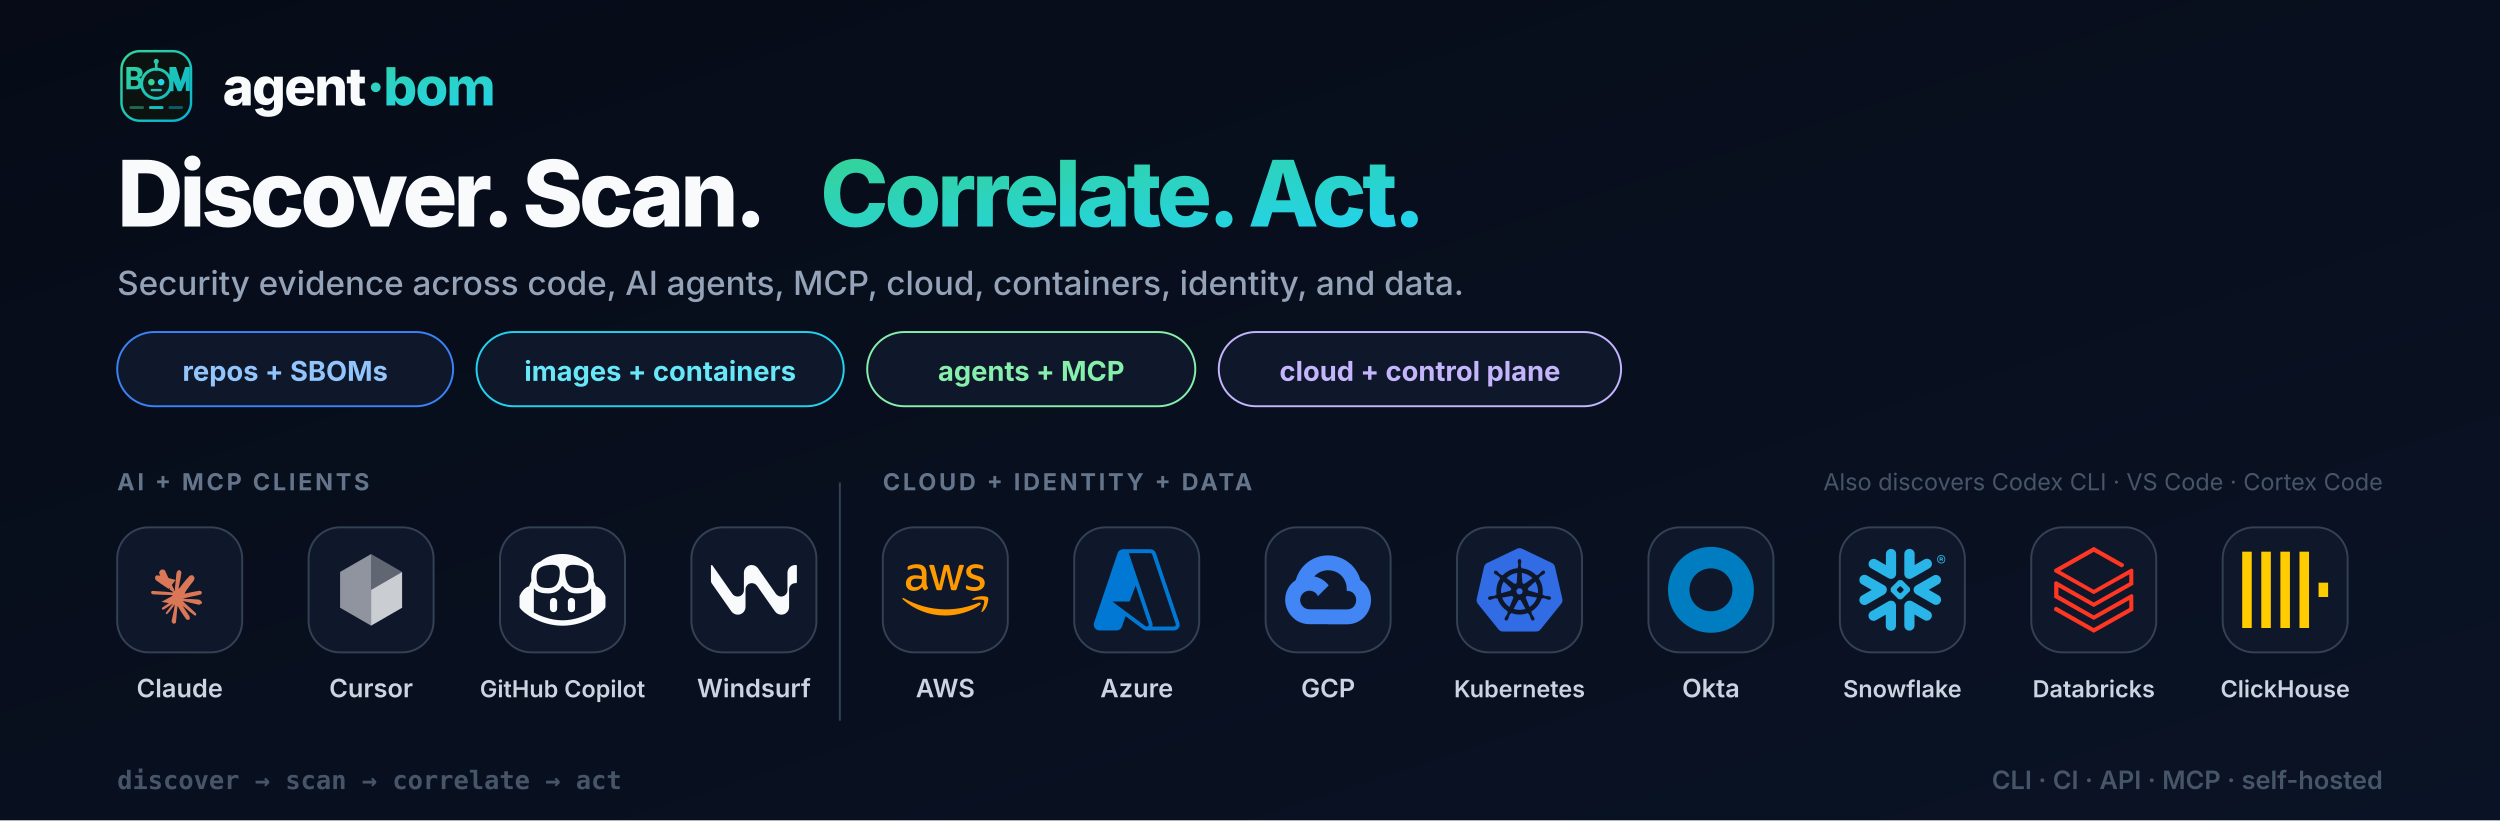
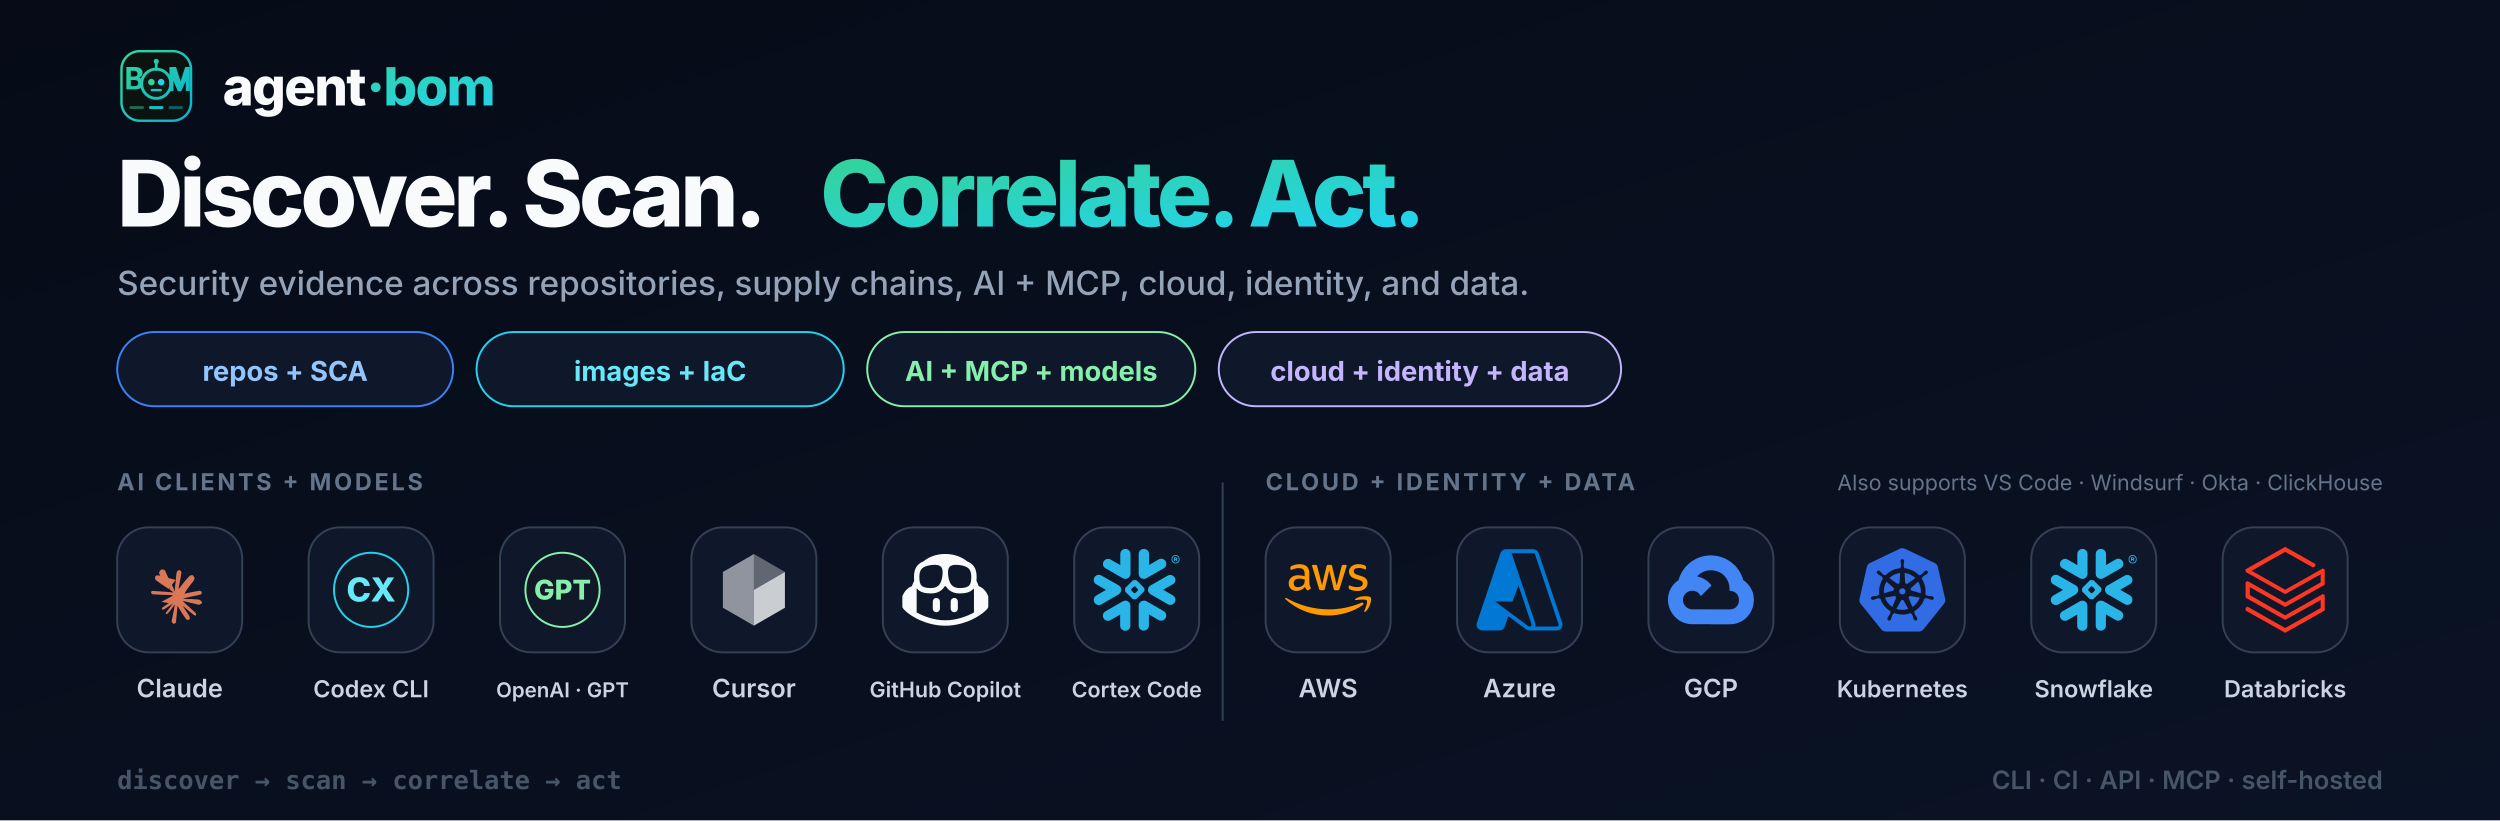
<svg xmlns="http://www.w3.org/2000/svg" width="1280" height="420" viewBox="0 0 1280 420" role="img" aria-labelledby="title desc">
  <defs>
    <linearGradient id="bg" x1="0" y1="0" x2="1" y2="1">
      <stop offset="0%" stop-color="#060b17" />
      <stop offset="100%" stop-color="#0a1325" />
    </linearGradient>
    <linearGradient id="brand" x1="0" y1="0" x2="1" y2="1">
      <stop offset="0" stop-color="#34d399" />
      <stop offset="1" stop-color="#22d3ee" />
    </linearGradient>
    <symbol id="embedded-mark-dark" viewBox="0 0 64 64">
      <defs>
        <linearGradient id="abm" x1="8" y1="6" x2="56" y2="58" gradientUnits="userSpaceOnUse">
          <stop offset="0%" stop-color="#34d399" />
          <stop offset="100%" stop-color="#06b6d4" />
        </linearGradient>
      </defs>
      <rect x="3.5" y="3.5" width="57" height="57" rx="15" fill="#0c1210" stroke="url(#abm)" stroke-width="2" />
      <path fill="url(#abm)" d="M7.5 16.5h7.4c3.7 0 5.9 1.9 5.9 4.7 0 1.9-1.05 3.25-2.75 3.95 2 .8 3.3 2.35 3.3 4.7 0 3.05-2.45 4.95-6.45 4.95H7.5V16.5zm3.65 3.1v4.7h2.8c1.7 0 2.7-.85 2.7-2.35s-1.1-2.35-2.95-2.35H11.15zm0 7.55v5h3.15c1.85 0 3-.95 3-2.55s-1.1-2.45-3.05-2.45H11.15z" />
      <circle cx="32" cy="30.2" r="12" fill="#0f1a17" stroke="url(#abm)" stroke-width="2.4" />
      <path d="M32 18.4V13.5" stroke="url(#abm)" stroke-width="2.2" stroke-linecap="round" />
      <circle cx="32" cy="11.9" r="2.1" fill="url(#abm)" />
      <circle cx="28" cy="28.9" r="2.7" fill="#34d399" />
      <circle cx="36" cy="28.9" r="2.7" fill="#22d3ee" />
      <path d="M28.3 35.4h7.4" stroke="url(#abm)" stroke-width="1.9" stroke-linecap="round" />
      <path fill="url(#abm)" d="M44.5 16.5h3.7l3.75 11.7 3.75-11.7H59.5v19.6h-3.3V27.8l-3.65 8.5h-2.95l-3.5-8.5v8.5h-3.3V16.5h1.7z" />
      <rect x="10" y="48.5" width="12" height="2.4" rx="1.2" fill="#34d399" fill-opacity="0.45" />
      <rect x="26" y="48.5" width="12" height="2.4" rx="1.2" fill="url(#abm)" />
      <rect x="42" y="48.5" width="12" height="2.4" rx="1.2" fill="#06b6d4" fill-opacity="0.45" />
    </symbol>
    <symbol id="embedded-claude" viewBox="0 0 24 24" fill="#d97757">
      <path d="M6.9 15.36 9.94 13.7l.05-.15-.05-.08h-.15l-.5-.03-1.74-.05-1.5-.06-1.46-.08-.37-.08L4 12.71l.04-.22.31-.21.44.04.98.06 1.47.1 1.06.07 1.58.16h.25l.04-.1-.09-.06-.07-.06-1.55-1.05-1.68-1.11-.88-.64-.47-.32-.24-.3-.1-.66.43-.47.58.04.15.04 1.16.31 1.51.39 1.95.5L9 11.74l.21.18.13-.18-.13-.21-1.08-1.46-1.16-1.49-.51-.66-.14-.4c-.05-.16-.08-.3-.08-.46l.5-.67L7 6.3l.66.09.27.24.41.94.66 1.46 1.02 2 .3.59.16.54.06.17h.1V12l.09-1.1.16-1.34.15-1.74.06-.49.24-.58.48-.31.37.18.31.44-.04.28-.18 1.19-.36 1.85-.23 1.24h.13l.16-.16.63-.83 1.06-1.32.46-.53.55-.58.35-.27h.66l.49.72-.22.75-.68.86-.57.73-.81 1.1-.51.88.05.07.12-.01 1.85-.4 1-.18 1.2-.2.53.24.06.26-.21.52-1.27.31-1.49.3-2.22.52-.03.02.03.04 1 .1.43.02h1.05l1.95.14.51.34.3.41-.05.31-.78.4-1.06-.25-2.45-.59-.84-.2h-.12v.06l.7.69 1.29 1.16 1.6 1.5.09.36-.21.3-.21-.03-1.39-1.04-.53-.47-1.21-1.02h-.08v.1l.28.4 1.47 2.22.08.68-.11.22-.38.13-.42-.07-.86-1.2-.88-1.36-.71-1.21-.09.05-.42 4.49-.2.23-.45.17-.38-.28-.2-.46.2-.91.24-1.19.2-.94.17-1.17.1-.39v-.03h-.05l-.55.76-.84 1.13-.66.71-.16.06-.27-.14.03-.25.15-.22.88-1.12.53-.7.35-.4-.01-.06h-.02l-2.4 1.56-.43.06-.18-.17.02-.27.1-.11 1.83-1.26Z" />
    </symbol>
    <symbol id="embedded-cursor" viewBox="0 0 24 24" fill="#f8fafc">
      <path d="M12 2 3.34 7v10L12 22V12Z" fill="#f8fafc" fill-opacity=".55" />
      <path d="M12 2v10l8.66-5L12 2Z" fill="#f8fafc" fill-opacity=".35" />
      <path d="M20.66 7 12 12v10l8.66-5V7Z" fill="#f8fafc" fill-opacity=".8" />
      <path d="M20.66 7 12 12 3.34 7 12 12Z" fill="#f8fafc" fill-opacity=".25" />
      <path d="M12 12 3.34 7l8.66 5 8.66-5L12 12Z" fill="#f8fafc" fill-opacity=".9" />
    </symbol>
    <symbol id="embedded-githubcopilot" viewBox="0 0 24 24" fill="#f8fafc">
      <path d="M23.922 16.997C23.061 18.492 18.063 22.02 12 22.02 5.937 22.02.939 18.492.078 16.997A.641.641 0 0 1 0 16.741v-2.869a.883.883 0 0 1 .053-.22c.372-.935 1.347-2.292 2.605-2.656.167-.429.414-1.055.644-1.517a10.098 10.098 0 0 1-.052-1.086c0-1.331.282-2.499 1.132-3.368.397-.406.89-.717 1.474-.952C7.255 2.937 9.248 1.98 11.978 1.98c2.731 0 4.767.957 6.166 2.093.584.235 1.077.546 1.474.952.85.869 1.132 2.037 1.132 3.368 0 .368-.014.733-.052 1.086.23.462.477 1.088.644 1.517 1.258.364 2.233 1.721 2.605 2.656a.841.841 0 0 1 .053.22v2.869a.641.641 0 0 1-.078.256Zm-11.75-5.992h-.344a4.359 4.359 0 0 1-.355.508c-.77.947-1.918 1.492-3.508 1.492-1.725 0-2.989-.359-3.782-1.259a2.137 2.137 0 0 1-.085-.104L4 11.746v6.585c1.435.779 4.514 2.179 8 2.179 3.486 0 6.565-1.4 8-2.179v-6.585l-.098-.104s-.033.045-.085.104c-.793.9-2.057 1.259-3.782 1.259-1.59 0-2.738-.545-3.508-1.492a4.359 4.359 0 0 1-.355-.508Zm2.328 3.25c.549 0 1 .451 1 1v2c0 .549-.451 1-1 1-.549 0-1-.451-1-1v-2c0-.549.451-1 1-1Zm-5 0c.549 0 1 .451 1 1v2c0 .549-.451 1-1 1-.549 0-1-.451-1-1v-2c0-.549.451-1 1-1Zm3.313-6.185c.136 1.057.403 1.913.878 2.497.442.544 1.134.938 2.344.938 1.573 0 2.292-.337 2.657-.751.384-.435.558-1.15.558-2.361 0-1.14-.243-1.847-.705-2.319-.477-.488-1.319-.862-2.824-1.025-1.487-.161-2.192.138-2.533.529-.269.307-.437.808-.438 1.578v.021c0 .265.021.562.063.893Zm-1.626 0c.042-.331.063-.628.063-.894v-.02c-.001-.77-.169-1.271-.438-1.578-.341-.391-1.046-.69-2.533-.529-1.505.163-2.347.537-2.824 1.025-.462.472-.705 1.179-.705 2.319 0 1.211.175 1.926.558 2.361.365.414 1.084.751 2.657.751 1.21 0 1.902-.394 2.344-.938.475-.584.742-1.44.878-2.497Z" />
    </symbol>
-     <symbol id="embedded-windsurf" viewBox="0 0 24 24" fill="#f8fafc">
-       <path d="M23.55 5.067c-1.204-.002-2.181.973-2.181 2.176v4.868c0 .972-.803 1.759-1.76 1.759-.568 0-1.135-.286-1.472-.766l-4.971-7.1c-.412-.59-1.084-.941-1.81-.941-1.133 0-2.153.964-2.153 2.153v4.896c0 .972-.797 1.759-1.76 1.759-.57 0-1.136-.286-1.473-.766L.408 5.16C.282 4.98 0 5.069 0 5.288v4.245c0 .215.066.423.188.599l5.475 7.818c.323.462.801.805 1.351.93 1.377.313 2.645-.747 2.645-2.098v-4.893c0-.972.787-1.759 1.76-1.759h.003a1.798 1.798 0 0 1 1.472.766l4.972 7.099c.413.591 1.05.941 1.809.941 1.159 0 2.151-.965 2.151-2.153v-4.895c0-.972.787-1.759 1.76-1.759h.194a.22.22 0 0 0 .22-.22v-4.622a.22.22 0 0 0-.22-.22Z" />
+     <symbol id="embedded-snowflake" viewBox="0 0 24 24" fill="#29b5e8">
+       <path d="M24 3.459c0 .646-.418 1.18-1.141 1.18-.723 0-1.142-.534-1.142-1.18 0-.647.419-1.18 1.142-1.18.723 0 1.141.533 1.141 1.18zm-.228 0c0-.533-.38-.951-.913-.951s-.913.38-.913.95c0 .533.38.952.913.952.57 0 .913-.419.913-.951zm-1.37-.533h.495c.266 0 .456.152.456.38 0 .153-.076.229-.19.305l.19.266v.038h-.266l-.19-.266h-.229v.266h-.266zm.495.228h-.229v.267h.229c.114 0 .152-.038.152-.114.038-.077-.038-.153-.152-.153zM7.602 12.4c.038-.151.076-.304.076-.456 0-.114-.038-.228-.038-.342-.114-.343-.304-.647-.646-.838l-4.87-2.777c-.685-.38-1.56-.152-1.94.533-.381.685-.153 1.56.532 1.94l2.701 1.56-2.701 1.56c-.685.38-.913 1.256-.533 1.94.38.685 1.256.914 1.94.533l4.832-2.777c.343-.267.571-.533.647-.876zm1.332 2.626c-.266-.038-.57.038-.837.19l-4.832 2.777c-.685.38-.913 1.256-.532 1.94.38.686 1.255.914 1.94.533l2.701-1.56v3.12c0 .8.647 1.408 1.446 1.408.799 0 1.407-.647 1.407-1.408v-5.592c0-.761-.57-1.37-1.293-1.408zm4.946-6.088c.266.038.57-.038.837-.19l4.832-2.777c.685-.38.913-1.256.532-1.94-.38-.686-1.255-.914-1.94-.533l-2.701 1.56V1.975c0-.799-.647-1.408-1.446-1.408-.799 0-1.446.609-1.446 1.408V7.53c0 .76.609 1.37 1.332 1.407zM3.265 5.97l4.832 2.777c.266.152.533.19.837.19.723-.038 1.331-.684 1.331-1.407V1.975c0-.799-.646-1.408-1.407-1.408-.799 0-1.446.647-1.446 1.408v3.12l-2.701-1.56c-.685-.38-1.56-.152-1.94.533-.419.646-.19 1.521.494 1.902zm9.093 6.011a.412.412 0 00-.114-.266l-.57-.571a.346.346 0 00-.267-.114.412.412 0 00-.266.114l-.571.57a.411.411 0 00-.114.267c0 .076.038.19.114.267l.57.57a.345.345 0 00.267.114c.076 0 .19-.038.266-.114l.571-.57a.412.412 0 00.114-.267zm1.598.533L11.94 14.53c-.039.038-.153.114-.229.114h-.608a.411.411 0 01-.267-.114L8.82 12.514a.408.408 0 01-.076-.229v-.608c0-.076.038-.19.114-.267l2.016-2.016a.41.41 0 01.267-.114h.608a.41.41 0 01.267.114l2.016 2.016a.347.347 0 01.114.267v.608c-.076.077-.114.19-.19.229zm5.593 5.44l-4.832-2.777c-.266-.152-.57-.19-.837-.152-.723.038-1.332.684-1.332 1.408v5.554c0 .8.647 1.408 1.408 1.408.799 0 1.446-.647 1.446-1.408v-3.12l2.7 1.56c.686.38 1.561.152 1.941-.533.419-.646.19-1.521-.494-1.94zm2.549-7.533l-2.701 1.56 2.7 1.56c.686.38.914 1.256.533 1.94-.38.685-1.255.913-1.94.533l-4.832-2.778a1.644 1.644 0 01-.647-.798c-.037-.153-.076-.305-.076-.457 0-.114.039-.228.039-.342.114-.343.342-.647.646-.837l4.832-2.778c.685-.38 1.56-.152 1.94.533.457.609.19 1.484-.494 1.864" />
    </symbol>
    <symbol id="embedded-amazonwebservices" viewBox="0 0 24 24" fill="#ff9900">
      <path d="M6.763 10.036c0 .296.032.535.088.71.064.176.144.368.256.576.04.063.056.127.056.183 0 .08-.048.16-.152.24l-.503.335a.383.383 0 0 1-.208.072c-.08 0-.16-.04-.239-.112a2.47 2.47 0 0 1-.287-.375 6.18 6.18 0 0 1-.248-.471c-.622.734-1.405 1.101-2.347 1.101-.67 0-1.205-.191-1.596-.574-.391-.384-.59-.894-.59-1.533 0-.678.239-1.23.726-1.644.487-.415 1.133-.623 1.955-.623.272 0 .551.024.846.064.296.04.6.104.918.176v-.583c0-.607-.127-1.03-.375-1.277-.255-.248-.686-.367-1.3-.367-.28 0-.568.031-.863.103-.295.072-.583.16-.862.272a2.287 2.287 0 0 1-.28.104.488.488 0 0 1-.127.023c-.112 0-.168-.08-.168-.247v-.391c0-.128.016-.224.056-.28a.597.597 0 0 1 .224-.167c.279-.144.614-.264 1.005-.36a4.84 4.84 0 0 1 1.246-.151c.95 0 1.644.216 2.091.647.439.43.662 1.085.662 1.963v2.586zm-3.24 1.214c.263 0 .534-.048.822-.144.287-.096.543-.271.758-.51.128-.152.224-.32.272-.512.047-.191.08-.423.08-.694v-.335a6.66 6.66 0 0 0-.735-.136 6.02 6.02 0 0 0-.75-.048c-.535 0-.926.104-1.19.32-.263.215-.39.518-.39.917 0 .375.095.655.295.846.191.2.47.296.838.296zm6.41.862c-.144 0-.24-.024-.304-.08-.064-.048-.12-.16-.168-.311L7.586 5.55a1.398 1.398 0 0 1-.072-.32c0-.128.064-.2.191-.2h.783c.151 0 .255.025.31.08.065.048.113.16.16.312l1.342 5.284 1.245-5.284c.04-.16.088-.264.151-.312a.549.549 0 0 1 .32-.08h.638c.152 0 .256.025.32.08.063.048.12.16.151.312l1.261 5.348 1.381-5.348c.048-.16.104-.264.16-.312a.52.52 0 0 1 .311-.08h.743c.127 0 .2.065.2.2 0 .04-.009.08-.017.128a1.137 1.137 0 0 1-.056.2l-1.923 6.17c-.048.16-.104.263-.168.311a.51.51 0 0 1-.303.08h-.687c-.151 0-.255-.024-.32-.08-.063-.056-.119-.16-.15-.32l-1.238-5.148-1.23 5.14c-.04.16-.087.264-.15.32-.065.056-.177.08-.32.08zm10.256.215c-.415 0-.83-.048-1.229-.143-.399-.096-.71-.2-.918-.32-.128-.071-.215-.151-.247-.223a.563.563 0 0 1-.048-.224v-.407c0-.167.064-.247.183-.247.048 0 .096.008.144.024.048.016.12.048.2.08.271.12.566.215.878.279.319.064.63.096.95.096.502 0 .894-.088 1.165-.264a.86.86 0 0 0 .415-.758.777.777 0 0 0-.215-.559c-.144-.151-.416-.287-.807-.415l-1.157-.36c-.583-.183-1.014-.454-1.277-.813a1.902 1.902 0 0 1-.4-1.158c0-.335.073-.63.216-.886.144-.255.335-.479.575-.654.24-.184.51-.32.83-.415.32-.096.655-.136 1.006-.136.175 0 .359.008.535.032.183.024.35.056.518.088.16.04.312.08.455.127.144.048.256.096.336.144a.69.69 0 0 1 .24.2.43.43 0 0 1 .071.263v.375c0 .168-.064.256-.184.256a.83.83 0 0 1-.303-.096 3.652 3.652 0 0 0-1.532-.311c-.455 0-.815.071-1.062.223-.248.152-.375.383-.375.71 0 .224.08.416.24.567.159.152.454.304.877.44l1.134.358c.574.184.99.44 1.237.767.247.327.367.702.367 1.117 0 .343-.072.655-.207.926-.144.272-.336.511-.583.703-.248.2-.543.343-.886.447-.36.111-.734.167-1.142.167zM21.698 16.207c-2.626 1.94-6.442 2.969-9.722 2.969-4.598 0-8.74-1.7-11.87-4.526-.247-.223-.024-.527.272-.351 3.384 1.963 7.559 3.153 11.877 3.153 2.914 0 6.114-.607 9.06-1.852.439-.2.814.287.383.607zM22.792 14.961c-.336-.43-2.22-.207-3.074-.103-.255.032-.295-.192-.063-.36 1.5-1.053 3.967-.75 4.254-.399.287.36-.08 2.826-1.485 4.007-.215.184-.423.088-.327-.151.32-.79 1.03-2.57.695-2.994z" />
    </symbol>
    <symbol id="embedded-microsoftazure" viewBox="0 0 24 24" fill="#0078d4">
      <path d="M22.379 23.343a1.62 1.62 0 0 0 1.536-2.14v.002L17.35 1.76A1.62 1.62 0 0 0 15.816.657H8.184A1.62 1.62 0 0 0 6.65 1.76L.086 21.204a1.62 1.62 0 0 0 1.536 2.139h4.741a1.62 1.62 0 0 0 1.535-1.103l.977-2.892 4.947 3.675c.28.208.618.32.966.32m-3.084-12.531 3.624 10.739a.54.54 0 0 1-.51.713v-.001h-.03a.54.54 0 0 1-.322-.106l-9.287-6.9h4.853m6.313 7.006c.116-.326.13-.694.007-1.058L9.79 1.76a1.722 1.722 0 0 0-.007-.02h6.034a.54.54 0 0 1 .512.366l6.562 19.445a.54.54 0 0 1-.338.684" />
    </symbol>
    <symbol id="embedded-googlecloud" viewBox="0 0 24 24" fill="#4285f4">
      <path d="M12.19 2.38a9.344 9.344 0 0 0-9.234 6.893c.053-.02-.055.013 0 0-3.875 2.551-3.922 8.11-.247 10.941l.006-.007-.007.03a6.717 6.717 0 0 0 4.077 1.356h5.173l.03.03h5.192c6.687.053 9.376-8.605 3.835-12.35a9.365 9.365 0 0 0-2.821-4.552l-.043.043.006-.05A9.344 9.344 0 0 0 12.19 2.38zm-.358 4.146c1.244-.04 2.518.368 3.486 1.15a5.186 5.186 0 0 1 1.862 4.078v.518c3.53-.07 3.53 5.262 0 5.193h-5.193l-.008.009v-.04H6.785a2.59 2.59 0 0 1-1.067-.23h.001a2.597 2.597 0 1 1 3.437-3.437l3.013-3.012A6.747 6.747 0 0 0 8.11 8.24c.018-.01.04-.026.054-.023a5.186 5.186 0 0 1 3.67-1.69z" />
    </symbol>
    <symbol id="embedded-kubernetes" viewBox="0 0 24 24" fill="#326ce5">
      <path d="M10.204 14.35l.007.01-.999 2.413a5.171 5.171 0 0 1-2.075-2.597l2.578-.437.004.005a.44.44 0 0 1 .484.606zm-.833-2.129a.44.44 0 0 0 .173-.756l.002-.011L7.585 9.7a5.143 5.143 0 0 0-.73 3.255l2.514-.725.002-.009zm1.145-1.98a.44.44 0 0 0 .699-.337l.01-.005.15-2.62a5.144 5.144 0 0 0-3.01 1.442l2.147 1.523.004-.002zm.76 2.75l.723.349.722-.347.18-.78-.5-.623h-.804l-.5.623.179.779zm1.5-3.095a.44.44 0 0 0 .7.336l.008.003 2.134-1.513a5.188 5.188 0 0 0-2.992-1.442l.148 2.615.002.001zm10.876 5.97l-5.773 7.181a1.6 1.6 0 0 1-1.248.594l-9.261.003a1.6 1.6 0 0 1-1.247-.596l-5.776-7.18a1.583 1.583 0 0 1-.307-1.34L2.1 5.573c.108-.47.425-.864.863-1.073L11.305.513a1.606 1.606 0 0 1 1.385 0l8.345 3.985c.438.209.755.604.863 1.073l2.062 8.955c.108.47-.005.963-.308 1.34zm-3.289-2.057c-.042-.01-.103-.026-.145-.034-.174-.033-.315-.025-.479-.038-.35-.037-.638-.067-.895-.148-.105-.04-.18-.165-.216-.216l-.201-.059a6.45 6.45 0 0 0-.105-2.332 6.465 6.465 0 0 0-.936-2.163c.052-.047.15-.133.177-.159.008-.09.001-.183.094-.282.197-.185.444-.338.743-.522.142-.084.273-.137.415-.242.032-.024.076-.062.11-.089.24-.191.295-.52.123-.736-.172-.216-.506-.236-.745-.045-.034.027-.08.062-.111.088-.134.116-.217.23-.33.35-.246.25-.45.458-.673.609-.097.056-.239.037-.303.033l-.19.135a6.545 6.545 0 0 0-4.146-2.003l-.012-.223c-.065-.062-.143-.115-.163-.25-.022-.268.015-.557.057-.905.023-.163.061-.298.068-.475.001-.04-.001-.099-.001-.142 0-.306-.224-.555-.5-.555-.275 0-.499.249-.499.555l.001.014c0 .041-.002.092 0 .128.006.177.044.312.067.475.042.348.078.637.056.906a.545.545 0 0 1-.162.258l-.012.211a6.424 6.424 0 0 0-4.166 2.003 8.373 8.373 0 0 1-.18-.128c-.09.012-.18.04-.297-.029-.223-.15-.427-.358-.673-.608-.113-.12-.195-.234-.329-.349-.03-.026-.077-.062-.111-.088a.594.594 0 0 0-.348-.132.481.481 0 0 0-.398.176c-.172.216-.117.546.123.737l.007.005.104.083c.142.105.272.159.414.242.299.185.546.338.743.522.076.082.09.226.1.288l.16.143a6.462 6.462 0 0 0-1.02 4.506l-.208.06c-.055.072-.133.184-.215.217-.257.081-.546.11-.895.147-.164.014-.305.006-.48.039-.037.007-.09.02-.133.03l-.004.002-.007.002c-.295.071-.484.342-.423.608.061.267.349.429.645.365l.007-.001.01-.003.129-.029c.17-.046.294-.113.448-.172.33-.118.604-.217.87-.256.112-.009.23.069.288.101l.217-.037a6.5 6.5 0 0 0 2.88 3.596l-.09.218c.033.084.069.199.044.282-.097.252-.263.517-.452.813-.091.136-.185.242-.268.399-.02.037-.045.095-.064.134-.128.275-.034.591.213.71.248.12.556-.007.69-.282v-.002c.02-.039.046-.09.062-.127.07-.162.094-.301.144-.458.132-.332.205-.68.387-.897.05-.06.13-.082.215-.105l.113-.205a6.453 6.453 0 0 0 4.609.012l.106.192c.086.028.18.042.256.155.136.232.229.507.342.84.05.156.074.295.145.457.016.037.043.09.062.129.133.276.442.402.69.282.247-.118.341-.435.213-.71-.02-.039-.045-.096-.065-.134-.083-.156-.177-.261-.268-.398-.19-.296-.346-.541-.443-.793-.04-.13.007-.21.038-.294-.018-.022-.059-.144-.083-.202a6.499 6.499 0 0 0 2.88-3.622c.064.01.176.03.213.038.075-.05.144-.114.28-.104.266.039.54.138.87.256.154.06.277.128.448.173.036.01.088.019.13.028l.009.003.007.001c.297.064.584-.098.645-.365.06-.266-.128-.537-.423-.608zM16.4 9.701l-1.95 1.746v.005a.44.44 0 0 0 .173.757l.003.01 2.526.728a5.199 5.199 0 0 0-.108-1.674A5.208 5.208 0 0 0 16.4 9.7zm-4.013 5.325a.437.437 0 0 0-.404-.232.44.44 0 0 0-.372.233h-.002l-1.268 2.292a5.164 5.164 0 0 0 3.326.003l-1.27-2.296h-.01zm1.888-1.293a.44.44 0 0 0-.27.036.44.44 0 0 0-.214.572l-.003.004 1.01 2.438a5.15 5.15 0 0 0 2.081-2.615l-2.6-.44-.004.005z" />
    </symbol>
-     <symbol id="embedded-okta" viewBox="0 0 24 24" fill="#007dc1">
-       <path d="M12 0C5.389 0 0 5.35 0 12s5.35 12 12 12 12-5.35 12-12S18.611 0 12 0zm0 18c-3.325 0-6-2.675-6-6s2.675-6 6-6 6 2.675 6 6-2.675 6-6 6z" />
-     </symbol>
-     <symbol id="embedded-snowflake" viewBox="0 0 24 24" fill="#29b5e8">
-       <path d="M24 3.459c0 .646-.418 1.18-1.141 1.18-.723 0-1.142-.534-1.142-1.18 0-.647.419-1.18 1.142-1.18.723 0 1.141.533 1.141 1.18zm-.228 0c0-.533-.38-.951-.913-.951s-.913.38-.913.95c0 .533.38.952.913.952.57 0 .913-.419.913-.951zm-1.37-.533h.495c.266 0 .456.152.456.38 0 .153-.076.229-.19.305l.19.266v.038h-.266l-.19-.266h-.229v.266h-.266zm.495.228h-.229v.267h.229c.114 0 .152-.038.152-.114.038-.077-.038-.153-.152-.153zM7.602 12.4c.038-.151.076-.304.076-.456 0-.114-.038-.228-.038-.342-.114-.343-.304-.647-.646-.838l-4.87-2.777c-.685-.38-1.56-.152-1.94.533-.381.685-.153 1.56.532 1.94l2.701 1.56-2.701 1.56c-.685.38-.913 1.256-.533 1.94.38.685 1.256.914 1.94.533l4.832-2.777c.343-.267.571-.533.647-.876zm1.332 2.626c-.266-.038-.57.038-.837.19l-4.832 2.777c-.685.38-.913 1.256-.532 1.94.38.686 1.255.914 1.94.533l2.701-1.56v3.12c0 .8.647 1.408 1.446 1.408.799 0 1.407-.647 1.407-1.408v-5.592c0-.761-.57-1.37-1.293-1.408zm4.946-6.088c.266.038.57-.038.837-.19l4.832-2.777c.685-.38.913-1.256.532-1.94-.38-.686-1.255-.914-1.94-.533l-2.701 1.56V1.975c0-.799-.647-1.408-1.446-1.408-.799 0-1.446.609-1.446 1.408V7.53c0 .76.609 1.37 1.332 1.407zM3.265 5.97l4.832 2.777c.266.152.533.19.837.19.723-.038 1.331-.684 1.331-1.407V1.975c0-.799-.646-1.408-1.407-1.408-.799 0-1.446.647-1.446 1.408v3.12l-2.701-1.56c-.685-.38-1.56-.152-1.94.533-.419.646-.19 1.521.494 1.902zm9.093 6.011a.412.412 0 00-.114-.266l-.57-.571a.346.346 0 00-.267-.114.412.412 0 00-.266.114l-.571.57a.411.411 0 00-.114.267c0 .076.038.19.114.267l.57.57a.345.345 0 00.267.114c.076 0 .19-.038.266-.114l.571-.57a.412.412 0 00.114-.267zm1.598.533L11.94 14.53c-.039.038-.153.114-.229.114h-.608a.411.411 0 01-.267-.114L8.82 12.514a.408.408 0 01-.076-.229v-.608c0-.076.038-.19.114-.267l2.016-2.016a.41.41 0 01.267-.114h.608a.41.41 0 01.267.114l2.016 2.016a.347.347 0 01.114.267v.608c-.076.077-.114.19-.19.229zm5.593 5.44l-4.832-2.777c-.266-.152-.57-.19-.837-.152-.723.038-1.332.684-1.332 1.408v5.554c0 .8.647 1.408 1.408 1.408.799 0 1.446-.647 1.446-1.408v-3.12l2.7 1.56c.686.38 1.561.152 1.941-.533.419-.646.19-1.521-.494-1.94zm2.549-7.533l-2.701 1.56 2.7 1.56c.686.38.914 1.256.533 1.94-.38.685-1.255.913-1.94.533l-4.832-2.778a1.644 1.644 0 01-.647-.798c-.037-.153-.076-.305-.076-.457 0-.114.039-.228.039-.342.114-.343.342-.647.646-.837l4.832-2.778c.685-.38 1.56-.152 1.94.533.457.609.19 1.484-.494 1.864" />
-     </symbol>
    <symbol id="embedded-databricks" viewBox="0 0 24 24" fill="#ff3621">
      <path d="M.95 14.184L12 20.403l9.919-5.55v2.21L12 22.662l-10.484-5.96-.565.308v.77L12 24l11.05-6.218v-4.317l-.515-.309L12 19.118l-9.867-5.653v-2.21L12 16.805l11.05-6.218V6.32l-.515-.308L12 11.974 2.647 6.681 12 1.388l7.76 4.368.668-.411v-.566L12 0 .95 6.27v.72L12 13.207l9.919-5.55v2.26L12 15.52 1.516 9.56l-.565.308Z" />
-     </symbol>
-     <symbol id="embedded-clickhouse" viewBox="0 0 24 24" fill="#ffcc00">
-       <path d="M21.333 10H24v4h-2.667ZM16 1.335h2.667v21.33H16Zm-5.333 0h2.666v21.33h-2.666ZM0 22.665V1.335h2.667v21.33zm5.333-21.33H8v21.33H5.333Z" />
    </symbol>
  </defs>
  <rect width="1280" height="420" fill="url(#bg)" />
  <g font-family="Inter,'Segoe UI',ui-sans-serif,Arial,sans-serif">
    <g transform="translate(60 24)">
      <use width="40" height="40" href="#embedded-mark-dark" />
      <text x="54" y="30" font-size="27" font-weight="800" letter-spacing="-0.8" fill="#f8fafc">agent<tspan fill="url(#brand)">·bom</tspan>
      </text>
    </g>
    <text x="60" y="116" font-size="47" font-weight="820" letter-spacing="-2.1" fill="#f8fafc">Discover. Scan.</text>
    <text x="420" y="116" font-size="47" font-weight="820" letter-spacing="-2.1" fill="url(#brand)">Correlate. Act.</text>
-     <text x="60" y="151" fill="#94a3b8" font-size="17" font-weight="500">Security evidence across code, AI agents, MCP, cloud, containers, identity, and data.</text>
+     <text x="60" y="151" fill="#94a3b8" font-size="17" font-weight="500">Security evidence across repositories, supply chains, AI + MCP, cloud, identity, and data.</text>
    <g transform="translate(60 170)">
      <g>
        <rect width="172" height="38" rx="19" fill="#0f172a" stroke="#3b82f6" />
-         <text x="86" y="25" text-anchor="middle" fill="#93c5fd" font-size="14" font-weight="700">repos + SBOMs</text>
+         <text x="86" y="25" text-anchor="middle" fill="#93c5fd" font-size="14" font-weight="700">repos + SCA</text>
      </g>
      <g transform="translate(184)">
        <rect width="188" height="38" rx="19" fill="#0f172a" stroke="#22d3ee" />
-         <text x="94" y="25" text-anchor="middle" fill="#67e8f9" font-size="14" font-weight="700">images + containers</text>
+         <text x="94" y="25" text-anchor="middle" fill="#67e8f9" font-size="14" font-weight="700">images + IaC</text>
      </g>
      <g transform="translate(384)">
        <rect width="168" height="38" rx="19" fill="#0f172a" stroke="#86efac" />
-         <text x="84" y="25" text-anchor="middle" fill="#86efac" font-size="14" font-weight="700">agents + MCP</text>
+         <text x="84" y="25" text-anchor="middle" fill="#86efac" font-size="14" font-weight="700">AI + MCP + models</text>
      </g>
      <g transform="translate(564)">
        <rect width="206" height="38" rx="19" fill="#0f172a" stroke="#c4b5fd" />
-         <text x="103" y="25" text-anchor="middle" fill="#c4b5fd" font-size="14" font-weight="700">cloud + control plane</text>
+         <text x="103" y="25" text-anchor="middle" fill="#c4b5fd" font-size="14" font-weight="700">cloud + identity + data</text>
      </g>
    </g>
-     <text x="60" y="251" fill="#64748b" font-size="12" font-weight="700" letter-spacing="1.4">AI + MCP CLIENTS</text>
-     <text x="452" y="251" fill="#64748b" font-size="12" font-weight="700" letter-spacing="1.4">CLOUD + IDENTITY + DATA</text>
-     <text x="1220" y="251" text-anchor="end" fill="#475569" font-size="12">Also discovers Codex CLI · VS Code · Cortex Code</text>
-     <line x1="430" y1="247" x2="430" y2="369" stroke="#334155" stroke-width="1" />
+     <text x="60" y="251" fill="#64748b" font-size="12" font-weight="700" letter-spacing="1.4">AI CLIENTS + MODELS</text>
+     <text x="648" y="251" fill="#64748b" font-size="12" font-weight="700" letter-spacing="1.4">CLOUD + IDENTITY + DATA</text>
+     <text x="1220" y="251" text-anchor="end" fill="#64748b" font-size="11">Also supports VS Code · Windsurf · Okta · ClickHouse</text>
+     <line x1="626" y1="247" x2="626" y2="369" stroke="#334155" stroke-width="1" />
    <g transform="translate(60 270)">
      <g>
        <rect width="64" height="64" rx="16" fill="#0f172a" stroke="#334155" />
        <use x="10" y="10" width="44" height="44" href="#embedded-claude" />
        <text x="32" y="87" text-anchor="middle" fill="#cbd5e1" font-size="13" font-weight="600">Claude</text>
      </g>
      <g transform="translate(98)">
        <rect width="64" height="64" rx="16" fill="#0f172a" stroke="#334155" />
+         <circle cx="32" cy="32" r="19" fill="#111827" stroke="#22d3ee" />
+         <text x="32" y="38" text-anchor="middle" fill="#67e8f9" font-size="17" font-weight="800">CX</text>
+         <text x="32" y="87" text-anchor="middle" fill="#cbd5e1" font-size="12" font-weight="600">Codex CLI</text>
+       </g>
+       <g transform="translate(196)">
+         <rect width="64" height="64" rx="16" fill="#0f172a" stroke="#334155" />
+         <circle cx="32" cy="32" r="19" fill="#111827" stroke="#86efac" />
+         <text x="32" y="37" text-anchor="middle" fill="#86efac" font-size="14" font-weight="800">GPT</text>
+         <text x="32" y="87" text-anchor="middle" fill="#cbd5e1" font-size="10.5" font-weight="600">OpenAI · GPT</text>
+       </g>
+       <g transform="translate(294)">
+         <rect width="64" height="64" rx="16" fill="#0f172a" stroke="#334155" />
        <use x="10" y="10" width="44" height="44" href="#embedded-cursor" />
        <text x="32" y="87" text-anchor="middle" fill="#cbd5e1" font-size="13" font-weight="600">Cursor</text>
      </g>
-       <g transform="translate(196)">
+       <g transform="translate(392)">
        <rect width="64" height="64" rx="16" fill="#0f172a" stroke="#334155" />
        <use x="10" y="10" width="44" height="44" href="#embedded-githubcopilot" />
-         <text x="32" y="87" text-anchor="middle" fill="#cbd5e1" font-size="12" font-weight="600">GitHub Copilot</text>
+         <text x="32" y="87" text-anchor="middle" fill="#cbd5e1" font-size="11" font-weight="600">GitHub Copilot</text>
      </g>
-       <g transform="translate(294)">
+       <g transform="translate(490)">
        <rect width="64" height="64" rx="16" fill="#0f172a" stroke="#334155" />
-         <use x="10" y="10" width="44" height="44" href="#embedded-windsurf" />
-         <text x="32" y="87" text-anchor="middle" fill="#cbd5e1" font-size="13" font-weight="600">Windsurf</text>
+         <use x="10" y="10" width="44" height="44" href="#embedded-snowflake" />
+         <text x="32" y="87" text-anchor="middle" fill="#cbd5e1" font-size="11" font-weight="600">Cortex Code</text>
      </g>
-       <g transform="translate(392)">
+       <g transform="translate(588)">
        <rect width="64" height="64" rx="16" fill="#0f172a" stroke="#334155" />
        <use x="10" y="10" width="44" height="44" href="#embedded-amazonwebservices" />
        <text x="32" y="87" text-anchor="middle" fill="#cbd5e1" font-size="13" font-weight="600">AWS</text>
      </g>
-       <g transform="translate(490)">
+       <g transform="translate(686)">
        <rect width="64" height="64" rx="16" fill="#0f172a" stroke="#334155" />
        <use x="10" y="10" width="44" height="44" href="#embedded-microsoftazure" />
        <text x="32" y="87" text-anchor="middle" fill="#cbd5e1" font-size="13" font-weight="600">Azure</text>
      </g>
-       <g transform="translate(588)">
+       <g transform="translate(784)">
        <rect width="64" height="64" rx="16" fill="#0f172a" stroke="#334155" />
        <use x="10" y="10" width="44" height="44" href="#embedded-googlecloud" />
        <text x="32" y="87" text-anchor="middle" fill="#cbd5e1" font-size="13" font-weight="600">GCP</text>
      </g>
-       <g transform="translate(686)">
+       <g transform="translate(882)">
        <rect width="64" height="64" rx="16" fill="#0f172a" stroke="#334155" />
        <use x="10" y="10" width="44" height="44" href="#embedded-kubernetes" />
        <text x="32" y="87" text-anchor="middle" fill="#cbd5e1" font-size="12" font-weight="600">Kubernetes</text>
      </g>
-       <g transform="translate(784)">
-         <rect width="64" height="64" rx="16" fill="#0f172a" stroke="#334155" />
-         <use x="10" y="10" width="44" height="44" href="#embedded-okta" />
-         <text x="32" y="87" text-anchor="middle" fill="#cbd5e1" font-size="13" font-weight="600">Okta</text>
-       </g>
-       <g transform="translate(882)">
+       <g transform="translate(980)">
        <rect width="64" height="64" rx="16" fill="#0f172a" stroke="#334155" />
        <use x="10" y="10" width="44" height="44" href="#embedded-snowflake" />
        <text x="32" y="87" text-anchor="middle" fill="#cbd5e1" font-size="12" font-weight="600">Snowflake</text>
      </g>
-       <g transform="translate(980)">
+       <g transform="translate(1078)">
        <rect width="64" height="64" rx="16" fill="#0f172a" stroke="#334155" />
        <use x="10" y="10" width="44" height="44" href="#embedded-databricks" />
        <text x="32" y="87" text-anchor="middle" fill="#cbd5e1" font-size="12" font-weight="600">Databricks</text>
-       </g>
-       <g transform="translate(1078)">
-         <rect width="64" height="64" rx="16" fill="#0f172a" stroke="#334155" />
-         <use x="10" y="10" width="44" height="44" href="#embedded-clickhouse" />
-         <text x="32" y="87" text-anchor="middle" fill="#cbd5e1" font-size="12" font-weight="600">ClickHouse</text>
      </g>
    </g>
    <text x="60" y="404" fill="#475569" font-family="ui-monospace,SFMono-Regular,Menlo,monospace" font-size="13" font-weight="600">discover → scan → correlate → act</text>
    <text x="1220" y="404" text-anchor="end" fill="#475569" font-size="13" font-weight="600">CLI · CI · API · MCP · self-hosted</text>
  </g>
</svg>
